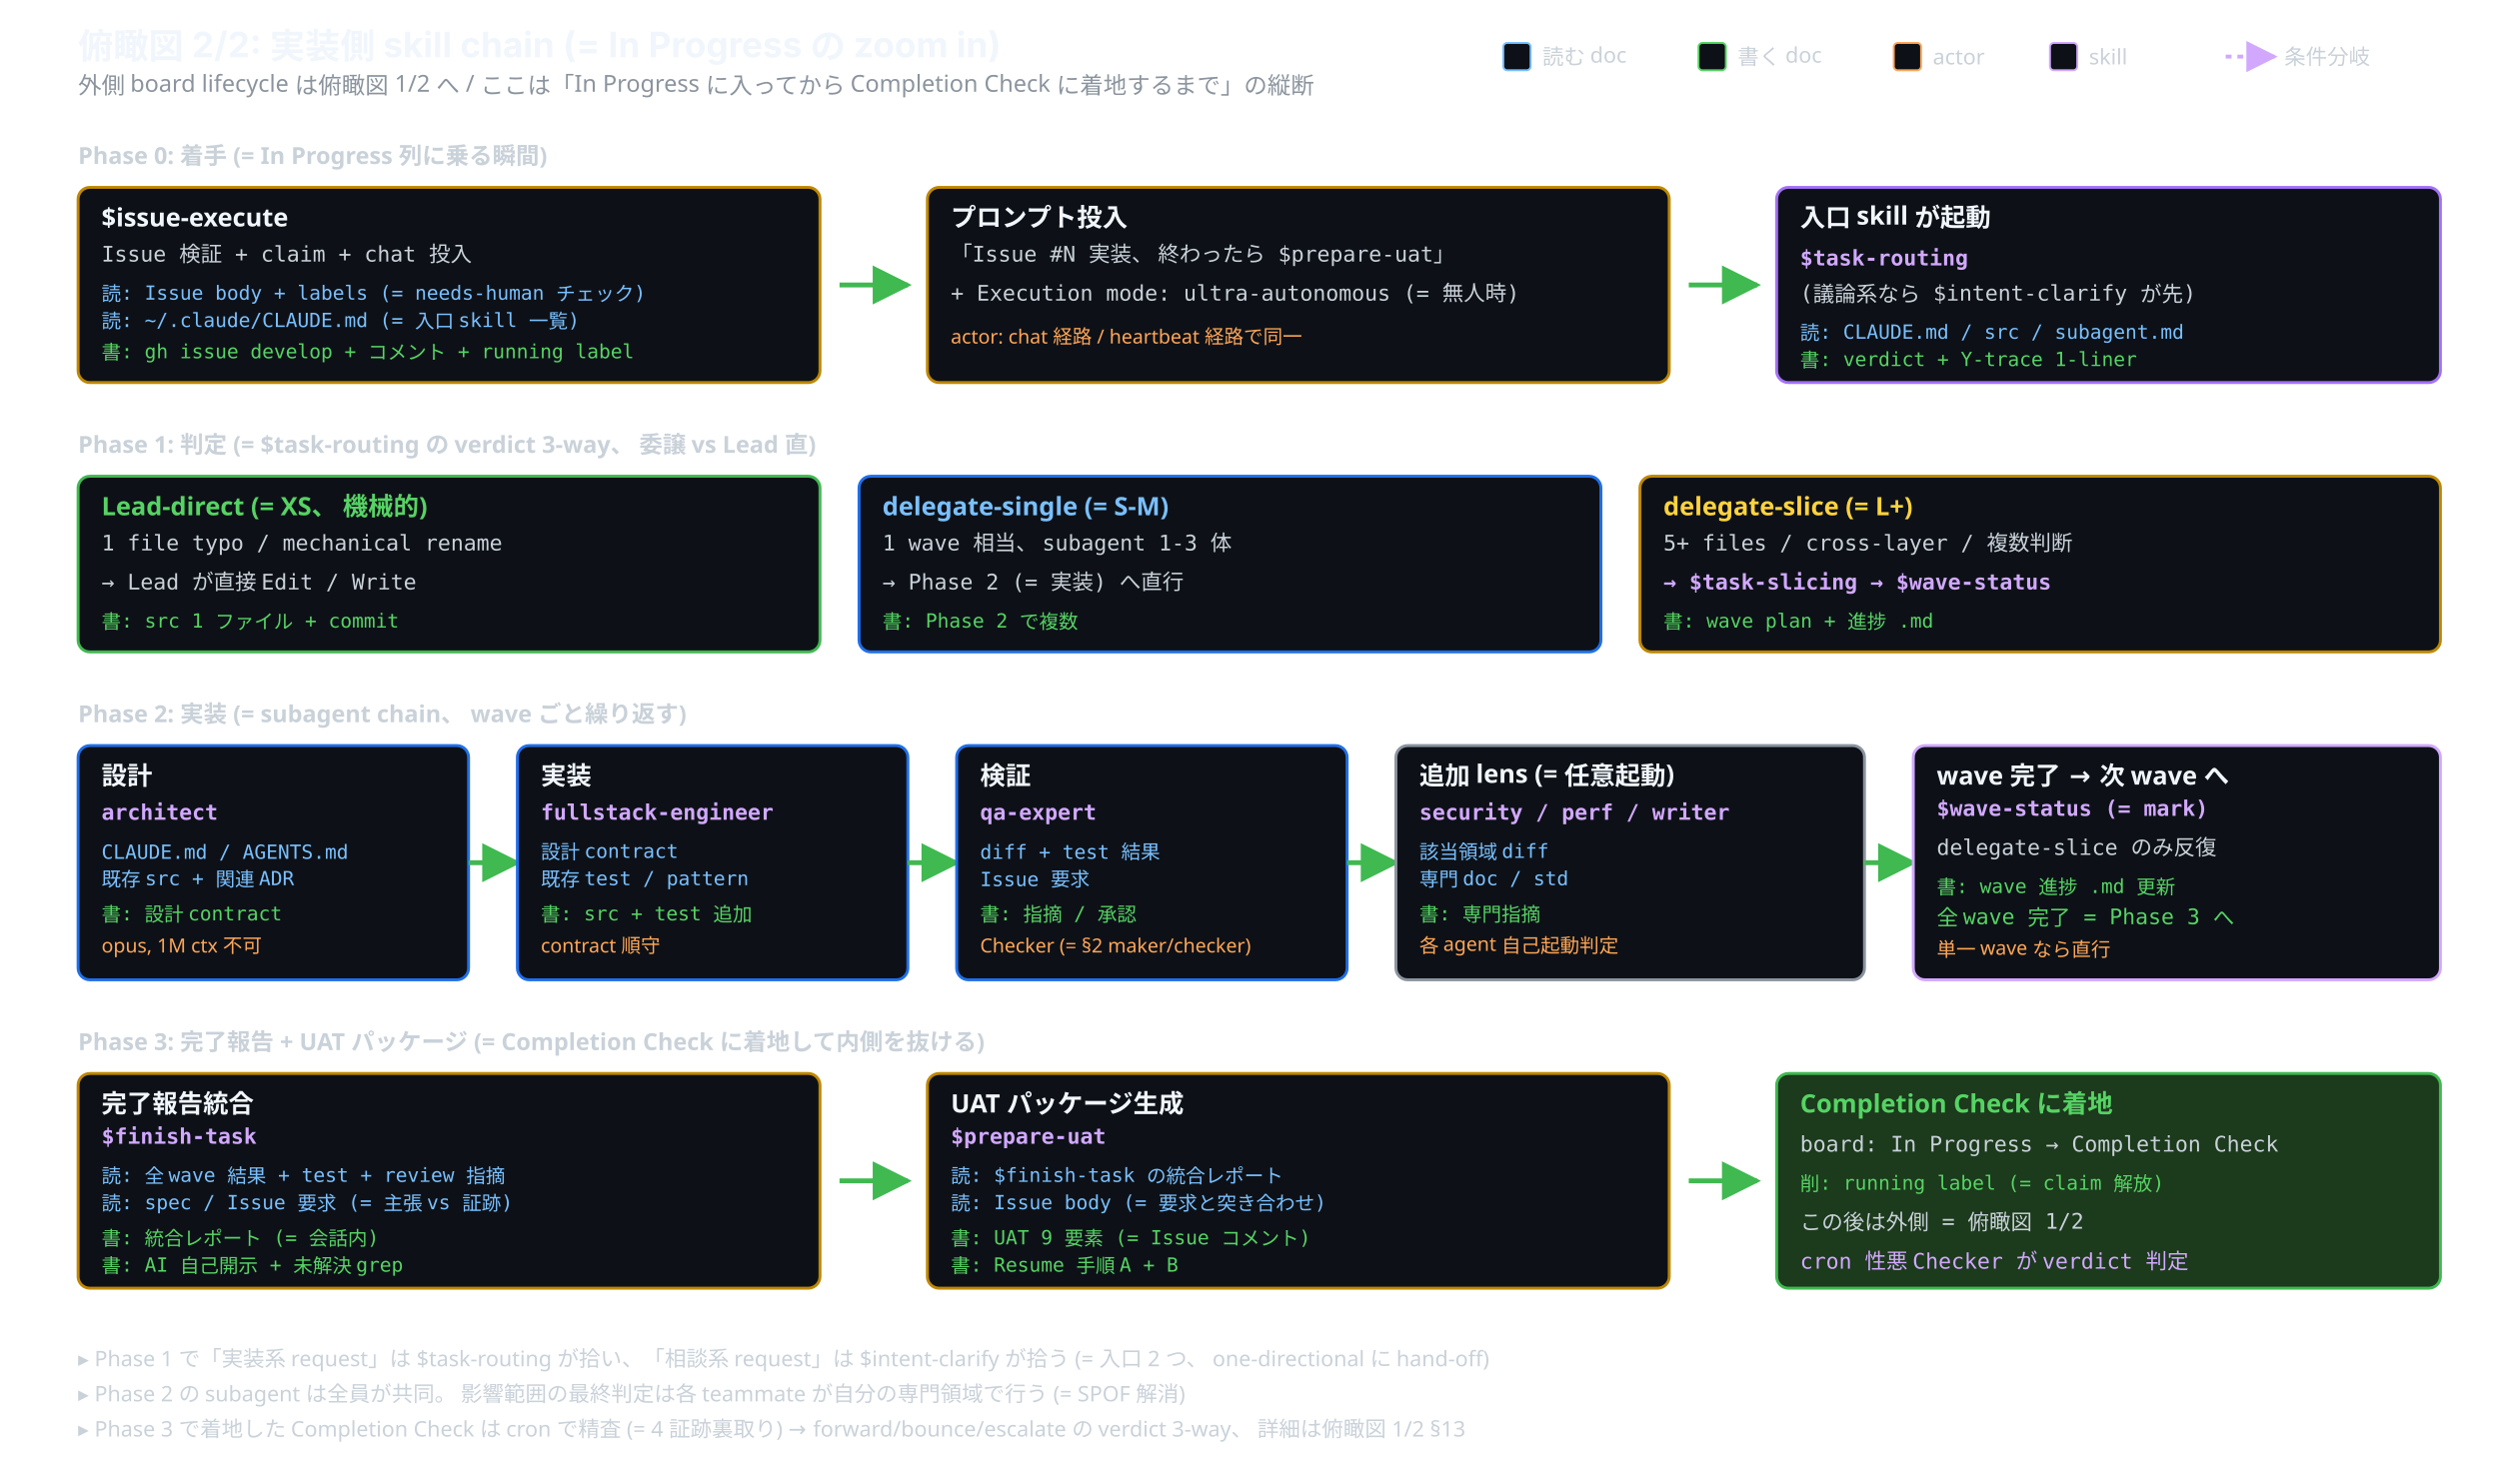
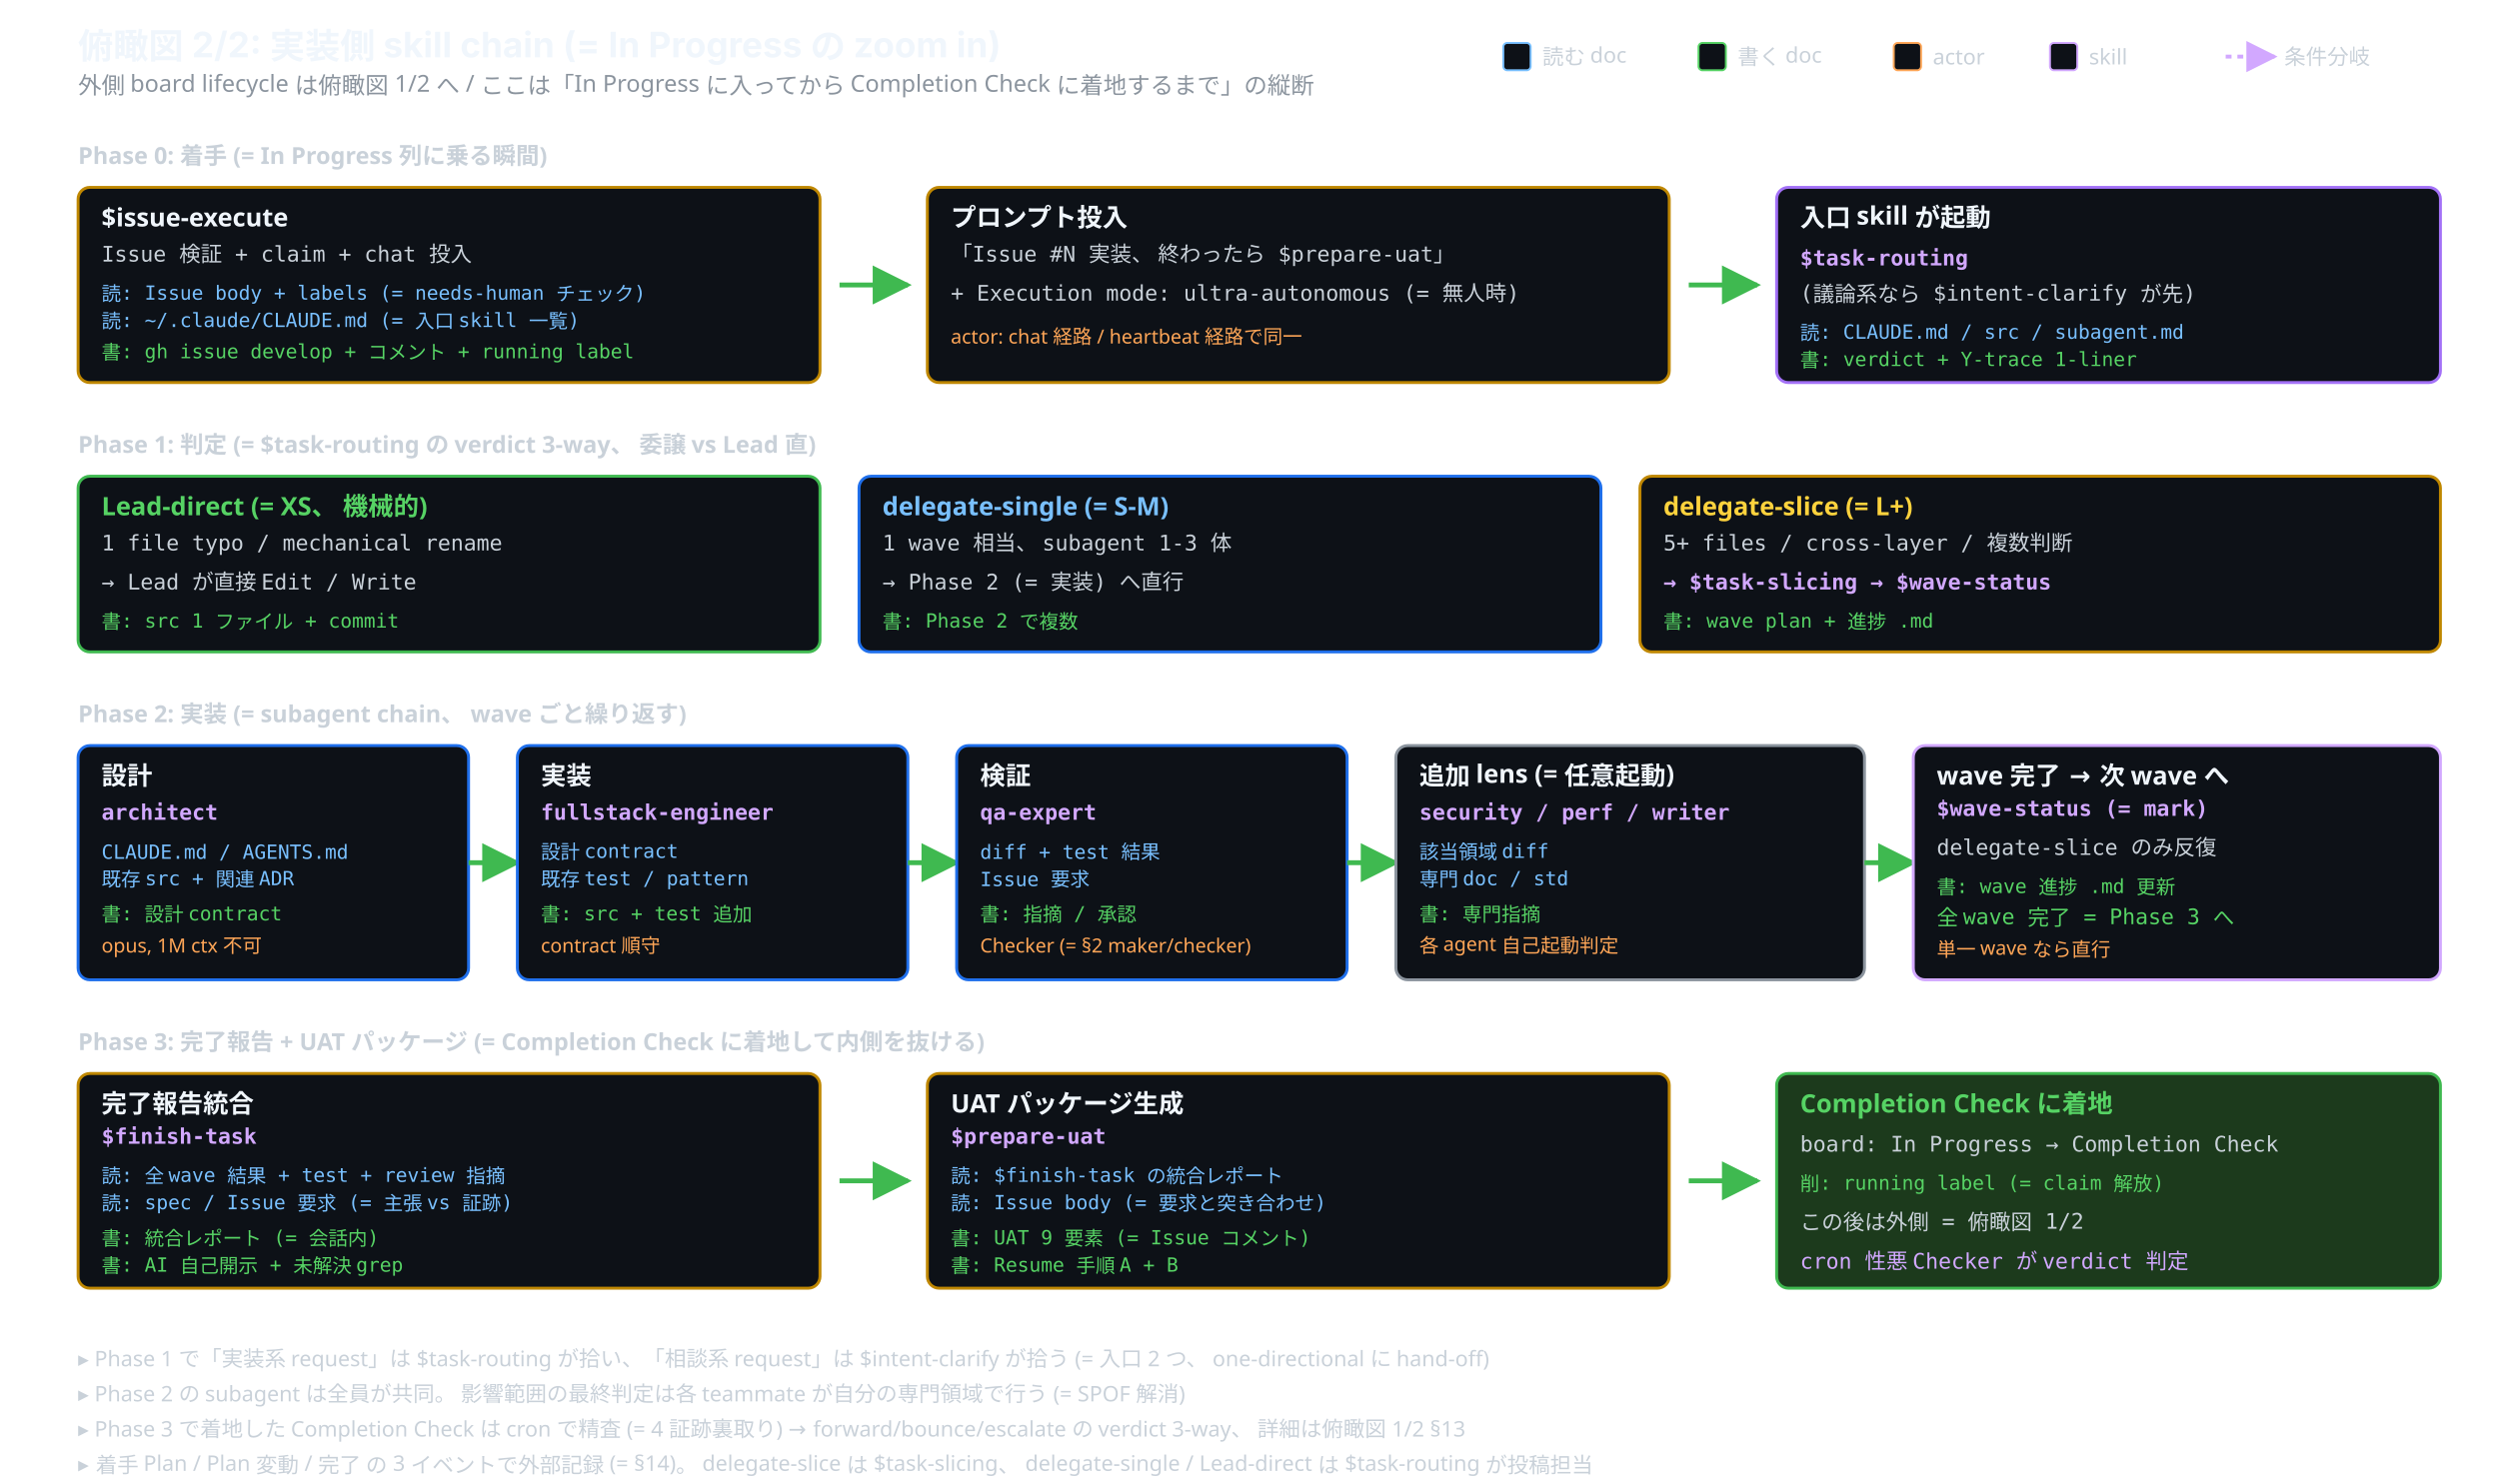
<svg xmlns="http://www.w3.org/2000/svg" viewBox="0 0 1280 760" role="img">
  <style>
    .title { font: 700 18px ui-sans-serif, -apple-system, sans-serif; fill: #f0f6fc; }
    .subtitle { font: 12px ui-sans-serif, sans-serif; fill: #8b949e; }
    .col-head { font: 700 14px ui-sans-serif, sans-serif; fill: #f0f6fc; }
    .stage-title { font: 700 13px ui-sans-serif, sans-serif; fill: #f0f6fc; }
    .stage-sub { font: 11px ui-monospace, Consolas, monospace; fill: #c9d1d9; }
    .read-doc { font: 10px ui-monospace, Consolas, monospace; fill: #79c0ff; }
    .write-doc { font: 10px ui-monospace, Consolas, monospace; fill: #56d364; }
    .actor { font: 10px ui-sans-serif, sans-serif; fill: #ffa657; }
    .legend { font: 11px ui-sans-serif, sans-serif; fill: #c9d1d9; }
    .skill-name { font: 700 11px ui-monospace, Consolas, monospace; fill: #d2a8ff; }
    .phase-label { font: 700 12px ui-sans-serif, sans-serif; fill: #c9d1d9; }
  </style>
  <defs>
    <marker id="ar-flow" viewBox="0 0 10 10" refX="9" refY="5" markerWidth="8" markerHeight="8" orient="auto">
      <path d="M 0 0 L 10 5 L 0 10 z" fill="#3fb950" />
    </marker>
    <marker id="ar-branch" viewBox="0 0 10 10" refX="9" refY="5" markerWidth="8" markerHeight="8" orient="auto">
      <path d="M 0 0 L 10 5 L 0 10 z" fill="#d2a8ff" />
    </marker>
  </defs>
  <text x="40" y="30" class="title">俯瞰図 2/2: 実装側 skill chain (= In Progress の zoom in)</text>
  <text x="40" y="48" class="subtitle">外側 board lifecycle は俯瞰図 1/2 へ / ここは「In Progress に入ってから Completion Check に着地するまで」の縦断</text>
  <g transform="translate(770, 22)">
    <rect x="0" y="0" width="14" height="14" fill="#0d1117" stroke="#79c0ff" rx="2" />
    <text x="20" y="11" class="legend">読む doc</text>
    <rect x="100" y="0" width="14" height="14" fill="#0d1117" stroke="#56d364" rx="2" />
    <text x="120" y="11" class="legend">書く doc</text>
    <rect x="200" y="0" width="14" height="14" fill="#0d1117" stroke="#ffa657" rx="2" />
    <text x="220" y="11" class="legend">actor</text>
    <rect x="280" y="0" width="14" height="14" fill="#0d1117" stroke="#d2a8ff" rx="2" />
    <text x="300" y="11" class="legend">skill</text>
    <line x1="370" y1="7" x2="395" y2="7" stroke="#d2a8ff" stroke-width="2" stroke-dasharray="3 3" marker-end="url(#ar-branch)" />
    <text x="400" y="11" class="legend">条件分岐</text>
  </g>
  <text x="40" y="84" class="phase-label">Phase 0: 着手 (= In Progress 列に乗る瞬間)</text>
  <g transform="translate(40, 96)">
    <rect x="0" y="0" width="380" height="100" fill="#0d1117" stroke="#bf8700" stroke-width="1.5" rx="6" />
    <text x="12" y="20" class="stage-title">$issue-execute</text>
    <text x="12" y="38" class="stage-sub">Issue 検証 + claim + chat 投入</text>
    <text x="12" y="58" class="read-doc">読: Issue body + labels (= needs-human チェック)</text>
    <text x="12" y="72" class="read-doc">読: ~/.claude/CLAUDE.md (= 入口 skill 一覧)</text>
    <text x="12" y="88" class="write-doc">書: gh issue develop + コメント + running label</text>
  </g>
  <line x1="430" y1="146" x2="465" y2="146" stroke="#3fb950" stroke-width="2.5" marker-end="url(#ar-flow)" />
  <g transform="translate(475, 96)">
    <rect x="0" y="0" width="380" height="100" fill="#0d1117" stroke="#bf8700" stroke-width="1.5" rx="6" />
    <text x="12" y="20" class="stage-title">プロンプト投入</text>
    <text x="12" y="38" class="stage-sub">「Issue #N 実装、 終わったら $prepare-uat」</text>
    <text x="12" y="58" class="stage-sub">+ Execution mode: ultra-autonomous (= 無人時)</text>
    <text x="12" y="80" class="actor">actor: chat 経路 / heartbeat 経路で同一</text>
  </g>
  <line x1="865" y1="146" x2="900" y2="146" stroke="#3fb950" stroke-width="2.5" marker-end="url(#ar-flow)" />
  <g transform="translate(910, 96)">
    <rect x="0" y="0" width="340" height="100" fill="#0d1117" stroke="#a371f7" stroke-width="1.5" rx="6" />
    <text x="12" y="20" class="stage-title">入口 skill が起動</text>
    <text x="12" y="40" class="skill-name">$task-routing</text>
    <text x="12" y="58" class="stage-sub">(議論系なら $intent-clarify が先)</text>
    <text x="12" y="78" class="read-doc">読: CLAUDE.md / src / subagent.md</text>
    <text x="12" y="92" class="write-doc">書: verdict + Y-trace 1-liner</text>
  </g>
  <text x="40" y="232" class="phase-label">Phase 1: 判定 (= $task-routing の verdict 3-way、 委譲 vs Lead 直)</text>
  <g transform="translate(40, 244)">
    <rect x="0" y="0" width="380" height="90" fill="#0d1117" stroke="#3fb950" stroke-width="1.5" rx="6" />
    <text x="12" y="20" class="stage-title" style="fill:#56d364">Lead-direct (= XS、 機械的)</text>
    <text x="12" y="38" class="stage-sub">1 file typo / mechanical rename</text>
    <text x="12" y="58" class="stage-sub">→ Lead が直接 Edit / Write</text>
    <text x="12" y="78" class="write-doc">書: src 1 ファイル + commit</text>
  </g>
  <g transform="translate(440, 244)">
    <rect x="0" y="0" width="380" height="90" fill="#0d1117" stroke="#1f6feb" stroke-width="1.5" rx="6" />
    <text x="12" y="20" class="stage-title" style="fill:#79c0ff">delegate-single (= S-M)</text>
    <text x="12" y="38" class="stage-sub">1 wave 相当、 subagent 1-3 体</text>
    <text x="12" y="58" class="stage-sub">→ Phase 2 (= 実装) へ直行</text>
    <text x="12" y="78" class="write-doc">書: Phase 2 で複数</text>
  </g>
  <g transform="translate(840, 244)">
    <rect x="0" y="0" width="410" height="90" fill="#0d1117" stroke="#bf8700" stroke-width="1.5" rx="6" />
    <text x="12" y="20" class="stage-title" style="fill:#ffd33d">delegate-slice (= L+)</text>
    <text x="12" y="38" class="stage-sub">5+ files / cross-layer / 複数判断</text>
    <text x="12" y="58" class="skill-name">→ $task-slicing → $wave-status</text>
    <text x="12" y="78" class="write-doc">書: wave plan + 進捗 .md</text>
  </g>
  <text x="40" y="370" class="phase-label">Phase 2: 実装 (= subagent chain、 wave ごと繰り返す)</text>
  <g transform="translate(40, 382)">
    <rect x="0" y="0" width="200" height="120" fill="#0d1117" stroke="#1f6feb" stroke-width="1.5" rx="6" />
    <text x="12" y="20" class="stage-title">設計</text>
    <text x="12" y="38" class="skill-name">architect</text>
    <text x="12" y="58" class="read-doc">CLAUDE.md / AGENTS.md</text>
    <text x="12" y="72" class="read-doc">既存 src + 関連 ADR</text>
    <text x="12" y="90" class="write-doc">書: 設計 contract</text>
    <text x="12" y="106" class="actor">opus, 1M ctx 不可</text>
  </g>
  <line x1="240" y1="442" x2="265" y2="442" stroke="#3fb950" stroke-width="2.5" marker-end="url(#ar-flow)" />
  <g transform="translate(265, 382)">
    <rect x="0" y="0" width="200" height="120" fill="#0d1117" stroke="#1f6feb" stroke-width="1.5" rx="6" />
    <text x="12" y="20" class="stage-title">実装</text>
    <text x="12" y="38" class="skill-name">fullstack-engineer</text>
    <text x="12" y="58" class="read-doc">設計 contract</text>
    <text x="12" y="72" class="read-doc">既存 test / pattern</text>
    <text x="12" y="90" class="write-doc">書: src + test 追加</text>
    <text x="12" y="106" class="actor">contract 順守</text>
  </g>
  <line x1="465" y1="442" x2="490" y2="442" stroke="#3fb950" stroke-width="2.5" marker-end="url(#ar-flow)" />
  <g transform="translate(490, 382)">
    <rect x="0" y="0" width="200" height="120" fill="#0d1117" stroke="#1f6feb" stroke-width="1.5" rx="6" />
    <text x="12" y="20" class="stage-title">検証</text>
    <text x="12" y="38" class="skill-name">qa-expert</text>
    <text x="12" y="58" class="read-doc">diff + test 結果</text>
    <text x="12" y="72" class="read-doc">Issue 要求</text>
    <text x="12" y="90" class="write-doc">書: 指摘 / 承認</text>
    <text x="12" y="106" class="actor">Checker (= §2 maker/checker)</text>
  </g>
  <line x1="690" y1="442" x2="715" y2="442" stroke="#3fb950" stroke-width="2.5" marker-end="url(#ar-flow)" />
  <g transform="translate(715, 382)">
    <rect x="0" y="0" width="240" height="120" fill="#0d1117" stroke="#8b949e" stroke-width="1.5" rx="6" />
    <text x="12" y="20" class="stage-title">追加 lens (= 任意起動)</text>
    <text x="12" y="38" class="skill-name">security / perf / writer</text>
    <text x="12" y="58" class="read-doc">該当領域 diff</text>
    <text x="12" y="72" class="read-doc">専門 doc / std</text>
    <text x="12" y="90" class="write-doc">書: 専門指摘</text>
    <text x="12" y="106" class="actor">各 agent 自己起動判定</text>
  </g>
  <line x1="955" y1="442" x2="980" y2="442" stroke="#3fb950" stroke-width="2.5" marker-end="url(#ar-flow)" />
  <g transform="translate(980, 382)">
    <rect x="0" y="0" width="270" height="120" fill="#0d1117" stroke="#d2a8ff" stroke-width="1.5" rx="6" />
    <text x="12" y="20" class="stage-title">wave 完了 → 次 wave へ</text>
    <text x="12" y="36" class="skill-name">$wave-status (= mark)</text>
    <text x="12" y="56" class="stage-sub">delegate-slice のみ反復</text>
    <text x="12" y="76" class="write-doc">書: wave 進捗 .md 更新</text>
    <text x="12" y="92" class="stage-sub" style="fill:#56d364">全 wave 完了 = Phase 3 へ</text>
    <text x="12" y="108" class="actor">単一 wave なら直行</text>
  </g>
  <text x="40" y="538" class="phase-label">Phase 3: 完了報告 + UAT パッケージ (= Completion Check に着地して内側を抜ける)</text>
  <g transform="translate(40, 550)">
    <rect x="0" y="0" width="380" height="110" fill="#0d1117" stroke="#bf8700" stroke-width="1.5" rx="6" />
    <text x="12" y="20" class="stage-title">完了報告統合</text>
    <text x="12" y="36" class="skill-name">$finish-task</text>
    <text x="12" y="56" class="read-doc">読: 全 wave 結果 + test + review 指摘</text>
    <text x="12" y="70" class="read-doc">読: spec / Issue 要求 (= 主張 vs 証跡)</text>
    <text x="12" y="88" class="write-doc">書: 統合レポート (= 会話内)</text>
    <text x="12" y="102" class="write-doc">書: AI 自己開示 + 未解決 grep</text>
  </g>
  <line x1="430" y1="605" x2="465" y2="605" stroke="#3fb950" stroke-width="2.5" marker-end="url(#ar-flow)" />
  <g transform="translate(475, 550)">
    <rect x="0" y="0" width="380" height="110" fill="#0d1117" stroke="#bf8700" stroke-width="1.5" rx="6" />
    <text x="12" y="20" class="stage-title">UAT パッケージ生成</text>
    <text x="12" y="36" class="skill-name">$prepare-uat</text>
    <text x="12" y="56" class="read-doc">読: $finish-task の統合レポート</text>
    <text x="12" y="70" class="read-doc">読: Issue body (= 要求と突き合わせ)</text>
    <text x="12" y="88" class="write-doc">書: UAT 9 要素 (= Issue コメント)</text>
    <text x="12" y="102" class="write-doc">書: Resume 手順 A + B</text>
  </g>
  <line x1="865" y1="605" x2="900" y2="605" stroke="#3fb950" stroke-width="2.5" marker-end="url(#ar-flow)" />
  <g transform="translate(910, 550)">
    <rect x="0" y="0" width="340" height="110" fill="#1c3a1c" stroke="#3fb950" stroke-width="1.5" rx="6" />
    <text x="12" y="20" class="stage-title" style="fill:#56d364">Completion Check に着地</text>
    <text x="12" y="40" class="stage-sub">board: In Progress → Completion Check</text>
    <text x="12" y="60" class="write-doc">削: running label (= claim 解放)</text>
    <text x="12" y="80" class="stage-sub">この後は外側 = 俯瞰図 1/2</text>
    <text x="12" y="100" class="stage-sub" style="fill:#d2a8ff">cron 性悪 Checker が verdict 判定</text>
  </g>
  <text x="40" y="700" class="legend">▸ Phase 1 で「実装系 request」は $task-routing が拾い、「相談系 request」は $intent-clarify が拾う (= 入口 2 つ、 one-directional に hand-off)</text>
  <text x="40" y="718" class="legend">▸ Phase 2 の subagent は全員が共同。 影響範囲の最終判定は各 teammate が自分の専門領域で行う (= SPOF 解消)</text>
  <text x="40" y="736" class="legend">▸ Phase 3 で着地した Completion Check は cron で精査 (= 4 証跡裏取り) → forward/bounce/escalate の verdict 3-way、 詳細は俯瞰図 1/2 §13</text>
+   <text x="40" y="754" class="legend">▸ 着手 Plan / Plan 変動 / 完了 の 3 イベントで外部記録 (= §14)。 delegate-slice は $task-slicing、 delegate-single / Lead-direct は $task-routing が投稿担当</text>
</svg>
